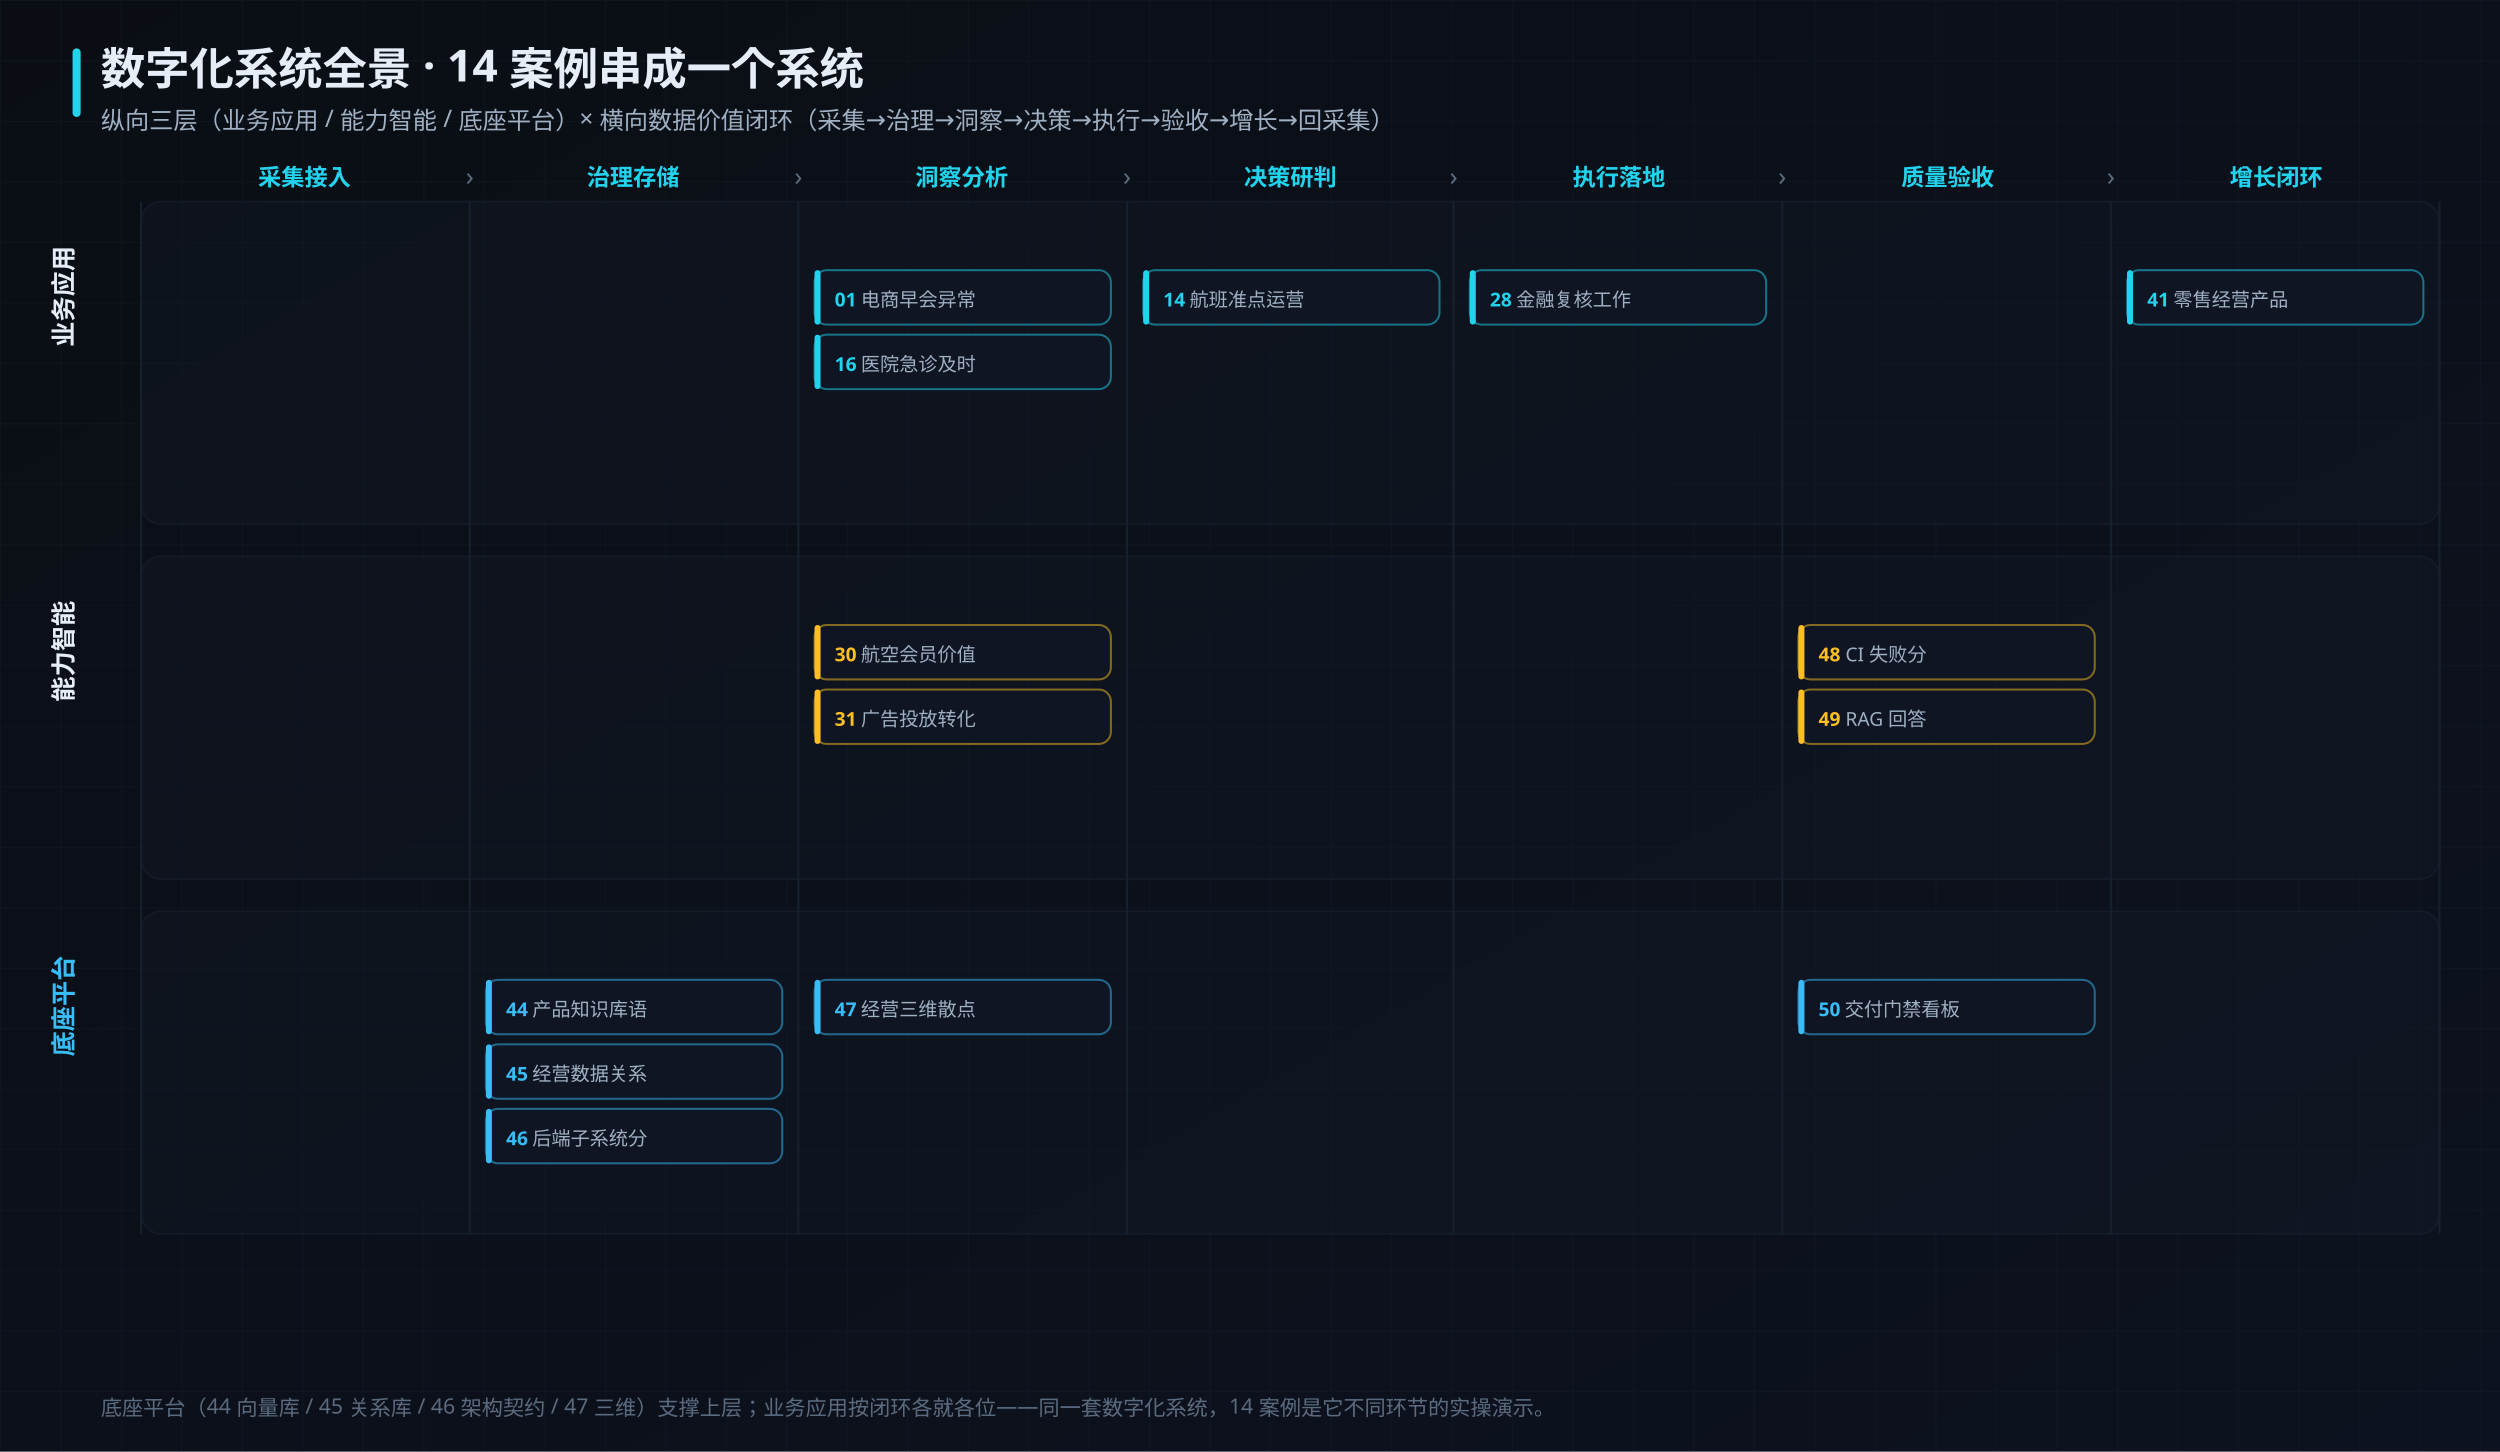
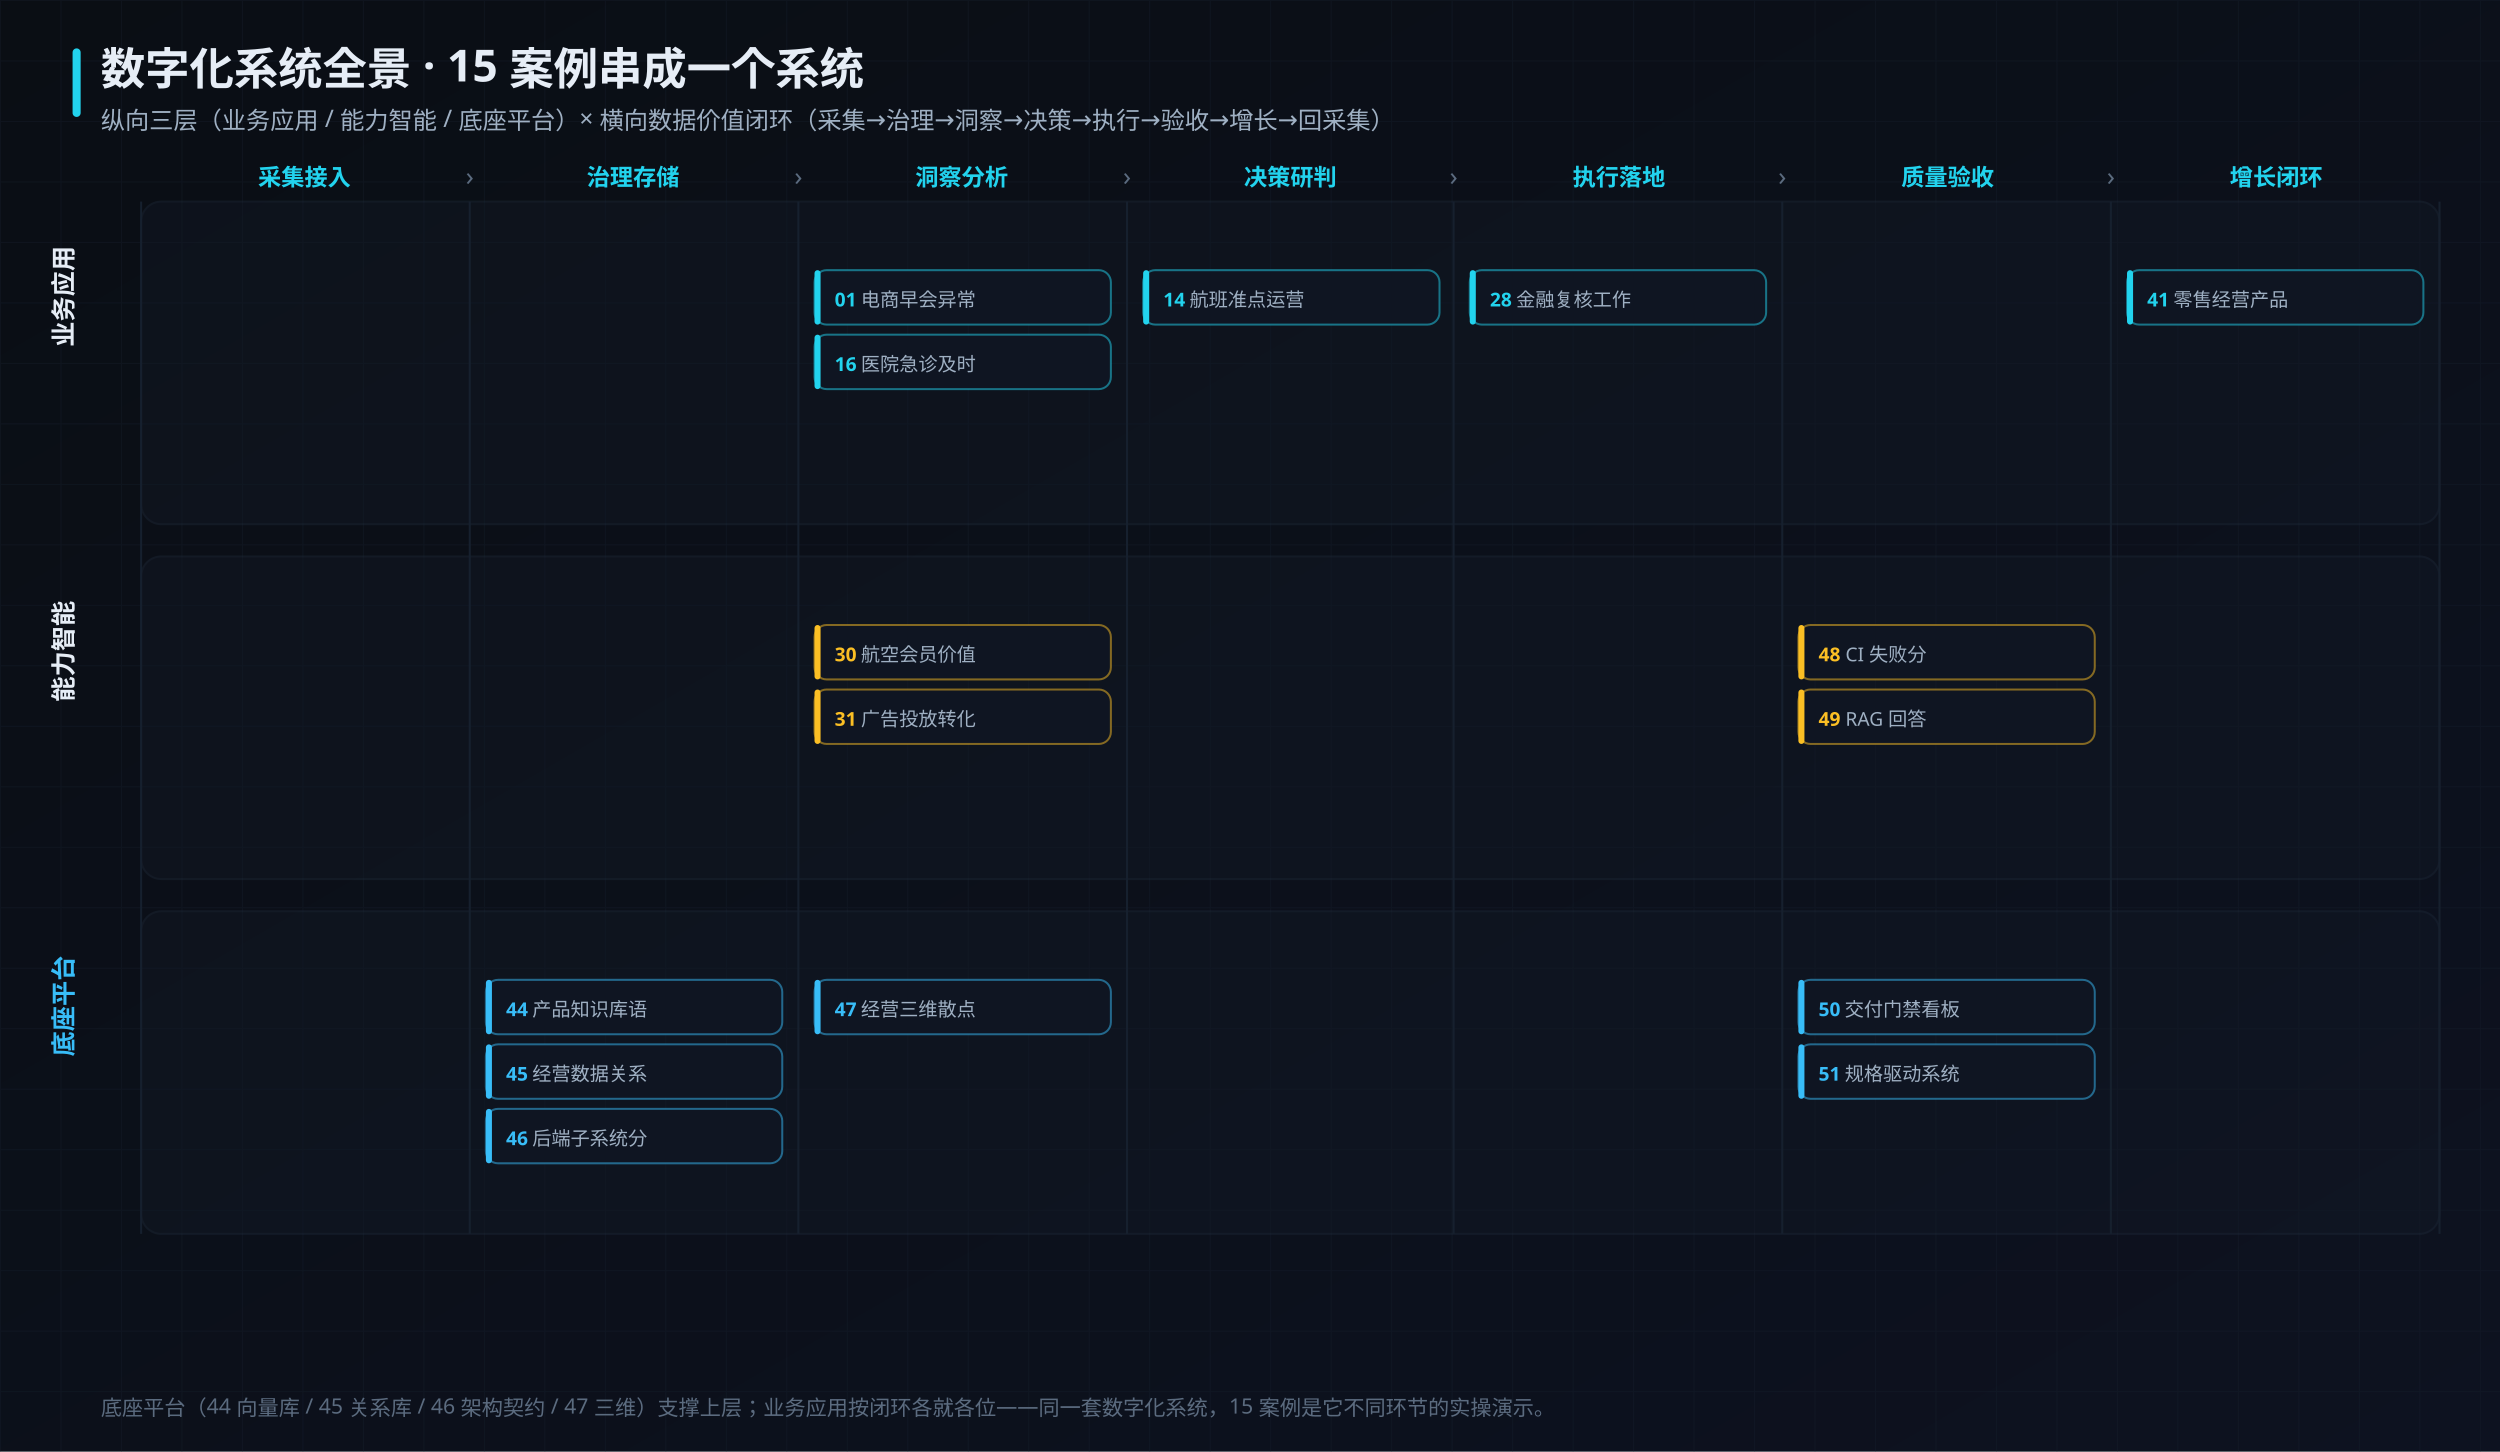
<svg xmlns="http://www.w3.org/2000/svg" viewBox="0 0 1240 720" font-family="PingFang SC,Microsoft YaHei,sans-serif">
  <defs>
    <linearGradient id="bg" x1="0" y1="0" x2="1" y2="1">
      <stop offset="0" stop-color="#0a0e14" />
      <stop offset="1" stop-color="#0d1220" />
    </linearGradient>
    <pattern id="grid" width="30" height="30" patternUnits="userSpaceOnUse">
      <path d="M30 0H0V30" fill="none" stroke="#16202e" stroke-width="1" />
    </pattern>
  </defs>
  <rect width="1240" height="720" fill="url(#bg)" />
  <rect width="1240" height="720" fill="url(#grid)" opacity="0.35" />
  <rect x="36" y="24" width="4" height="34" rx="2" fill="#22d3ee" />
-   <text x="50" y="42" font-size="22" font-weight="750" fill="#e6edf6">数字化系统全景 · 14 案例串成一个系统</text>
+   <text x="50" y="42" font-size="22" font-weight="750" fill="#e6edf6">数字化系统全景 · 15 案例串成一个系统</text>
  <text x="50" y="64" font-size="12" fill="#9fb0c3">纵向三层（业务应用 / 能力智能 / 底座平台）× 横向数据价值闭环（采集→治理→洞察→决策→执行→验收→增长→回采集）</text>
  <text x="151" y="92" font-size="11.5" font-weight="650" fill="#22d3ee" text-anchor="middle">采集接入</text>
  <text x="233" y="92" font-size="13" fill="#5b6b7f" text-anchor="middle">›</text>
  <text x="314" y="92" font-size="11.5" font-weight="650" fill="#22d3ee" text-anchor="middle">治理存储</text>
  <text x="396" y="92" font-size="13" fill="#5b6b7f" text-anchor="middle">›</text>
  <text x="477" y="92" font-size="11.5" font-weight="650" fill="#22d3ee" text-anchor="middle">洞察分析</text>
  <text x="559" y="92" font-size="13" fill="#5b6b7f" text-anchor="middle">›</text>
  <text x="640" y="92" font-size="11.5" font-weight="650" fill="#22d3ee" text-anchor="middle">决策研判</text>
  <text x="721" y="92" font-size="13" fill="#5b6b7f" text-anchor="middle">›</text>
  <text x="803" y="92" font-size="11.5" font-weight="650" fill="#22d3ee" text-anchor="middle">执行落地</text>
  <text x="884" y="92" font-size="13" fill="#5b6b7f" text-anchor="middle">›</text>
  <text x="966" y="92" font-size="11.5" font-weight="650" fill="#22d3ee" text-anchor="middle">质量验收</text>
  <text x="1047" y="92" font-size="13" fill="#5b6b7f" text-anchor="middle">›</text>
  <text x="1129" y="92" font-size="11.5" font-weight="650" fill="#22d3ee" text-anchor="middle">增长闭环</text>
  <rect x="70" y="100" width="1140" height="160" rx="10" fill="#121826" opacity="0.4" stroke="#1e2a3a" />
  <text x="36" y="122" font-size="12.5" font-weight="700" fill="#e6edf6" transform="rotate(-90 36 122)" text-anchor="end">业务应用</text>
  <rect x="70" y="276" width="1140" height="160" rx="10" fill="#121826" opacity="0.4" stroke="#1e2a3a" />
  <text x="36" y="298" font-size="12.5" font-weight="700" fill="#e6edf6" transform="rotate(-90 36 298)" text-anchor="end">能力智能</text>
  <rect x="70" y="452" width="1140" height="160" rx="10" fill="#121826" opacity="0.4" stroke="#1e2a3a" />
  <text x="36" y="474" font-size="12.5" font-weight="700" fill="#38bdf8" transform="rotate(-90 36 474)" text-anchor="end">底座平台</text>
  <line x1="70" y1="100" x2="70" y2="612" stroke="#16202e" />
  <line x1="233" y1="100" x2="233" y2="612" stroke="#16202e" />
  <line x1="396" y1="100" x2="396" y2="612" stroke="#16202e" />
  <line x1="559" y1="100" x2="559" y2="612" stroke="#16202e" />
  <line x1="721" y1="100" x2="721" y2="612" stroke="#16202e" />
  <line x1="884" y1="100" x2="884" y2="612" stroke="#16202e" />
  <line x1="1047" y1="100" x2="1047" y2="612" stroke="#16202e" />
  <line x1="1210" y1="100" x2="1210" y2="612" stroke="#16202e" />
  <rect x="404" y="134" width="147" height="27" rx="6" fill="#0f1522" stroke="#22d3ee" stroke-opacity="0.5" />
  <rect x="404" y="134" width="3" height="27" rx="1.5" fill="#22d3ee" />
  <text x="414" y="152" font-size="9.5" fill="#9fb0c3">
    <tspan fill="#22d3ee" font-weight="700">01</tspan> 电商早会异常</text>
  <rect x="404" y="166" width="147" height="27" rx="6" fill="#0f1522" stroke="#22d3ee" stroke-opacity="0.5" />
  <rect x="404" y="166" width="3" height="27" rx="1.5" fill="#22d3ee" />
  <text x="414" y="184" font-size="9.5" fill="#9fb0c3">
    <tspan fill="#22d3ee" font-weight="700">16</tspan> 医院急诊及时</text>
  <rect x="567" y="134" width="147" height="27" rx="6" fill="#0f1522" stroke="#22d3ee" stroke-opacity="0.5" />
  <rect x="567" y="134" width="3" height="27" rx="1.5" fill="#22d3ee" />
  <text x="577" y="152" font-size="9.5" fill="#9fb0c3">
    <tspan fill="#22d3ee" font-weight="700">14</tspan> 航班准点运营</text>
  <rect x="729" y="134" width="147" height="27" rx="6" fill="#0f1522" stroke="#22d3ee" stroke-opacity="0.5" />
  <rect x="729" y="134" width="3" height="27" rx="1.5" fill="#22d3ee" />
  <text x="739" y="152" font-size="9.5" fill="#9fb0c3">
    <tspan fill="#22d3ee" font-weight="700">28</tspan> 金融复核工作</text>
  <rect x="404" y="310" width="147" height="27" rx="6" fill="#0f1522" stroke="#fbbf24" stroke-opacity="0.5" />
  <rect x="404" y="310" width="3" height="27" rx="1.5" fill="#fbbf24" />
  <text x="414" y="328" font-size="9.5" fill="#9fb0c3">
    <tspan fill="#fbbf24" font-weight="700">30</tspan> 航空会员价值</text>
  <rect x="404" y="342" width="147" height="27" rx="6" fill="#0f1522" stroke="#fbbf24" stroke-opacity="0.5" />
  <rect x="404" y="342" width="3" height="27" rx="1.5" fill="#fbbf24" />
  <text x="414" y="360" font-size="9.5" fill="#9fb0c3">
    <tspan fill="#fbbf24" font-weight="700">31</tspan> 广告投放转化</text>
  <rect x="1055" y="134" width="147" height="27" rx="6" fill="#0f1522" stroke="#22d3ee" stroke-opacity="0.5" />
  <rect x="1055" y="134" width="3" height="27" rx="1.5" fill="#22d3ee" />
  <text x="1065" y="152" font-size="9.5" fill="#9fb0c3">
    <tspan fill="#22d3ee" font-weight="700">41</tspan> 零售经营产品</text>
  <rect x="241" y="486" width="147" height="27" rx="6" fill="#0f1522" stroke="#38bdf8" stroke-opacity="0.5" />
  <rect x="241" y="486" width="3" height="27" rx="1.5" fill="#38bdf8" />
  <text x="251" y="504" font-size="9.5" fill="#9fb0c3">
    <tspan fill="#38bdf8" font-weight="700">44</tspan> 产品知识库语</text>
  <rect x="241" y="518" width="147" height="27" rx="6" fill="#0f1522" stroke="#38bdf8" stroke-opacity="0.5" />
  <rect x="241" y="518" width="3" height="27" rx="1.5" fill="#38bdf8" />
  <text x="251" y="536" font-size="9.5" fill="#9fb0c3">
    <tspan fill="#38bdf8" font-weight="700">45</tspan> 经营数据关系</text>
  <rect x="241" y="550" width="147" height="27" rx="6" fill="#0f1522" stroke="#38bdf8" stroke-opacity="0.5" />
  <rect x="241" y="550" width="3" height="27" rx="1.5" fill="#38bdf8" />
  <text x="251" y="568" font-size="9.5" fill="#9fb0c3">
    <tspan fill="#38bdf8" font-weight="700">46</tspan> 后端子系统分</text>
  <rect x="404" y="486" width="147" height="27" rx="6" fill="#0f1522" stroke="#38bdf8" stroke-opacity="0.5" />
  <rect x="404" y="486" width="3" height="27" rx="1.5" fill="#38bdf8" />
  <text x="414" y="504" font-size="9.5" fill="#9fb0c3">
    <tspan fill="#38bdf8" font-weight="700">47</tspan> 经营三维散点</text>
  <rect x="892" y="310" width="147" height="27" rx="6" fill="#0f1522" stroke="#fbbf24" stroke-opacity="0.5" />
  <rect x="892" y="310" width="3" height="27" rx="1.5" fill="#fbbf24" />
  <text x="902" y="328" font-size="9.5" fill="#9fb0c3">
    <tspan fill="#fbbf24" font-weight="700">48</tspan> CI 失败分</text>
  <rect x="892" y="342" width="147" height="27" rx="6" fill="#0f1522" stroke="#fbbf24" stroke-opacity="0.5" />
  <rect x="892" y="342" width="3" height="27" rx="1.5" fill="#fbbf24" />
  <text x="902" y="360" font-size="9.5" fill="#9fb0c3">
    <tspan fill="#fbbf24" font-weight="700">49</tspan> RAG 回答</text>
  <rect x="892" y="486" width="147" height="27" rx="6" fill="#0f1522" stroke="#38bdf8" stroke-opacity="0.5" />
  <rect x="892" y="486" width="3" height="27" rx="1.5" fill="#38bdf8" />
  <text x="902" y="504" font-size="9.5" fill="#9fb0c3">
    <tspan fill="#38bdf8" font-weight="700">50</tspan> 交付门禁看板</text>
-   <text x="50" y="702" font-size="10.5" fill="#5b6b7f">底座平台（44 向量库 / 45 关系库 / 46 架构契约 / 47 三维）支撑上层；业务应用按闭环各就各位——同一套数字化系统，14 案例是它不同环节的实操演示。</text>
+   <rect x="892" y="518" width="147" height="27" rx="6" fill="#0f1522" stroke="#38bdf8" stroke-opacity="0.5" />
+   <rect x="892" y="518" width="3" height="27" rx="1.5" fill="#38bdf8" />
+   <text x="902" y="536" font-size="9.5" fill="#9fb0c3">
+     <tspan fill="#38bdf8" font-weight="700">51</tspan> 规格驱动系统</text>
+   <text x="50" y="702" font-size="10.5" fill="#5b6b7f">底座平台（44 向量库 / 45 关系库 / 46 架构契约 / 47 三维）支撑上层；业务应用按闭环各就各位——同一套数字化系统，15 案例是它不同环节的实操演示。</text>
</svg>
